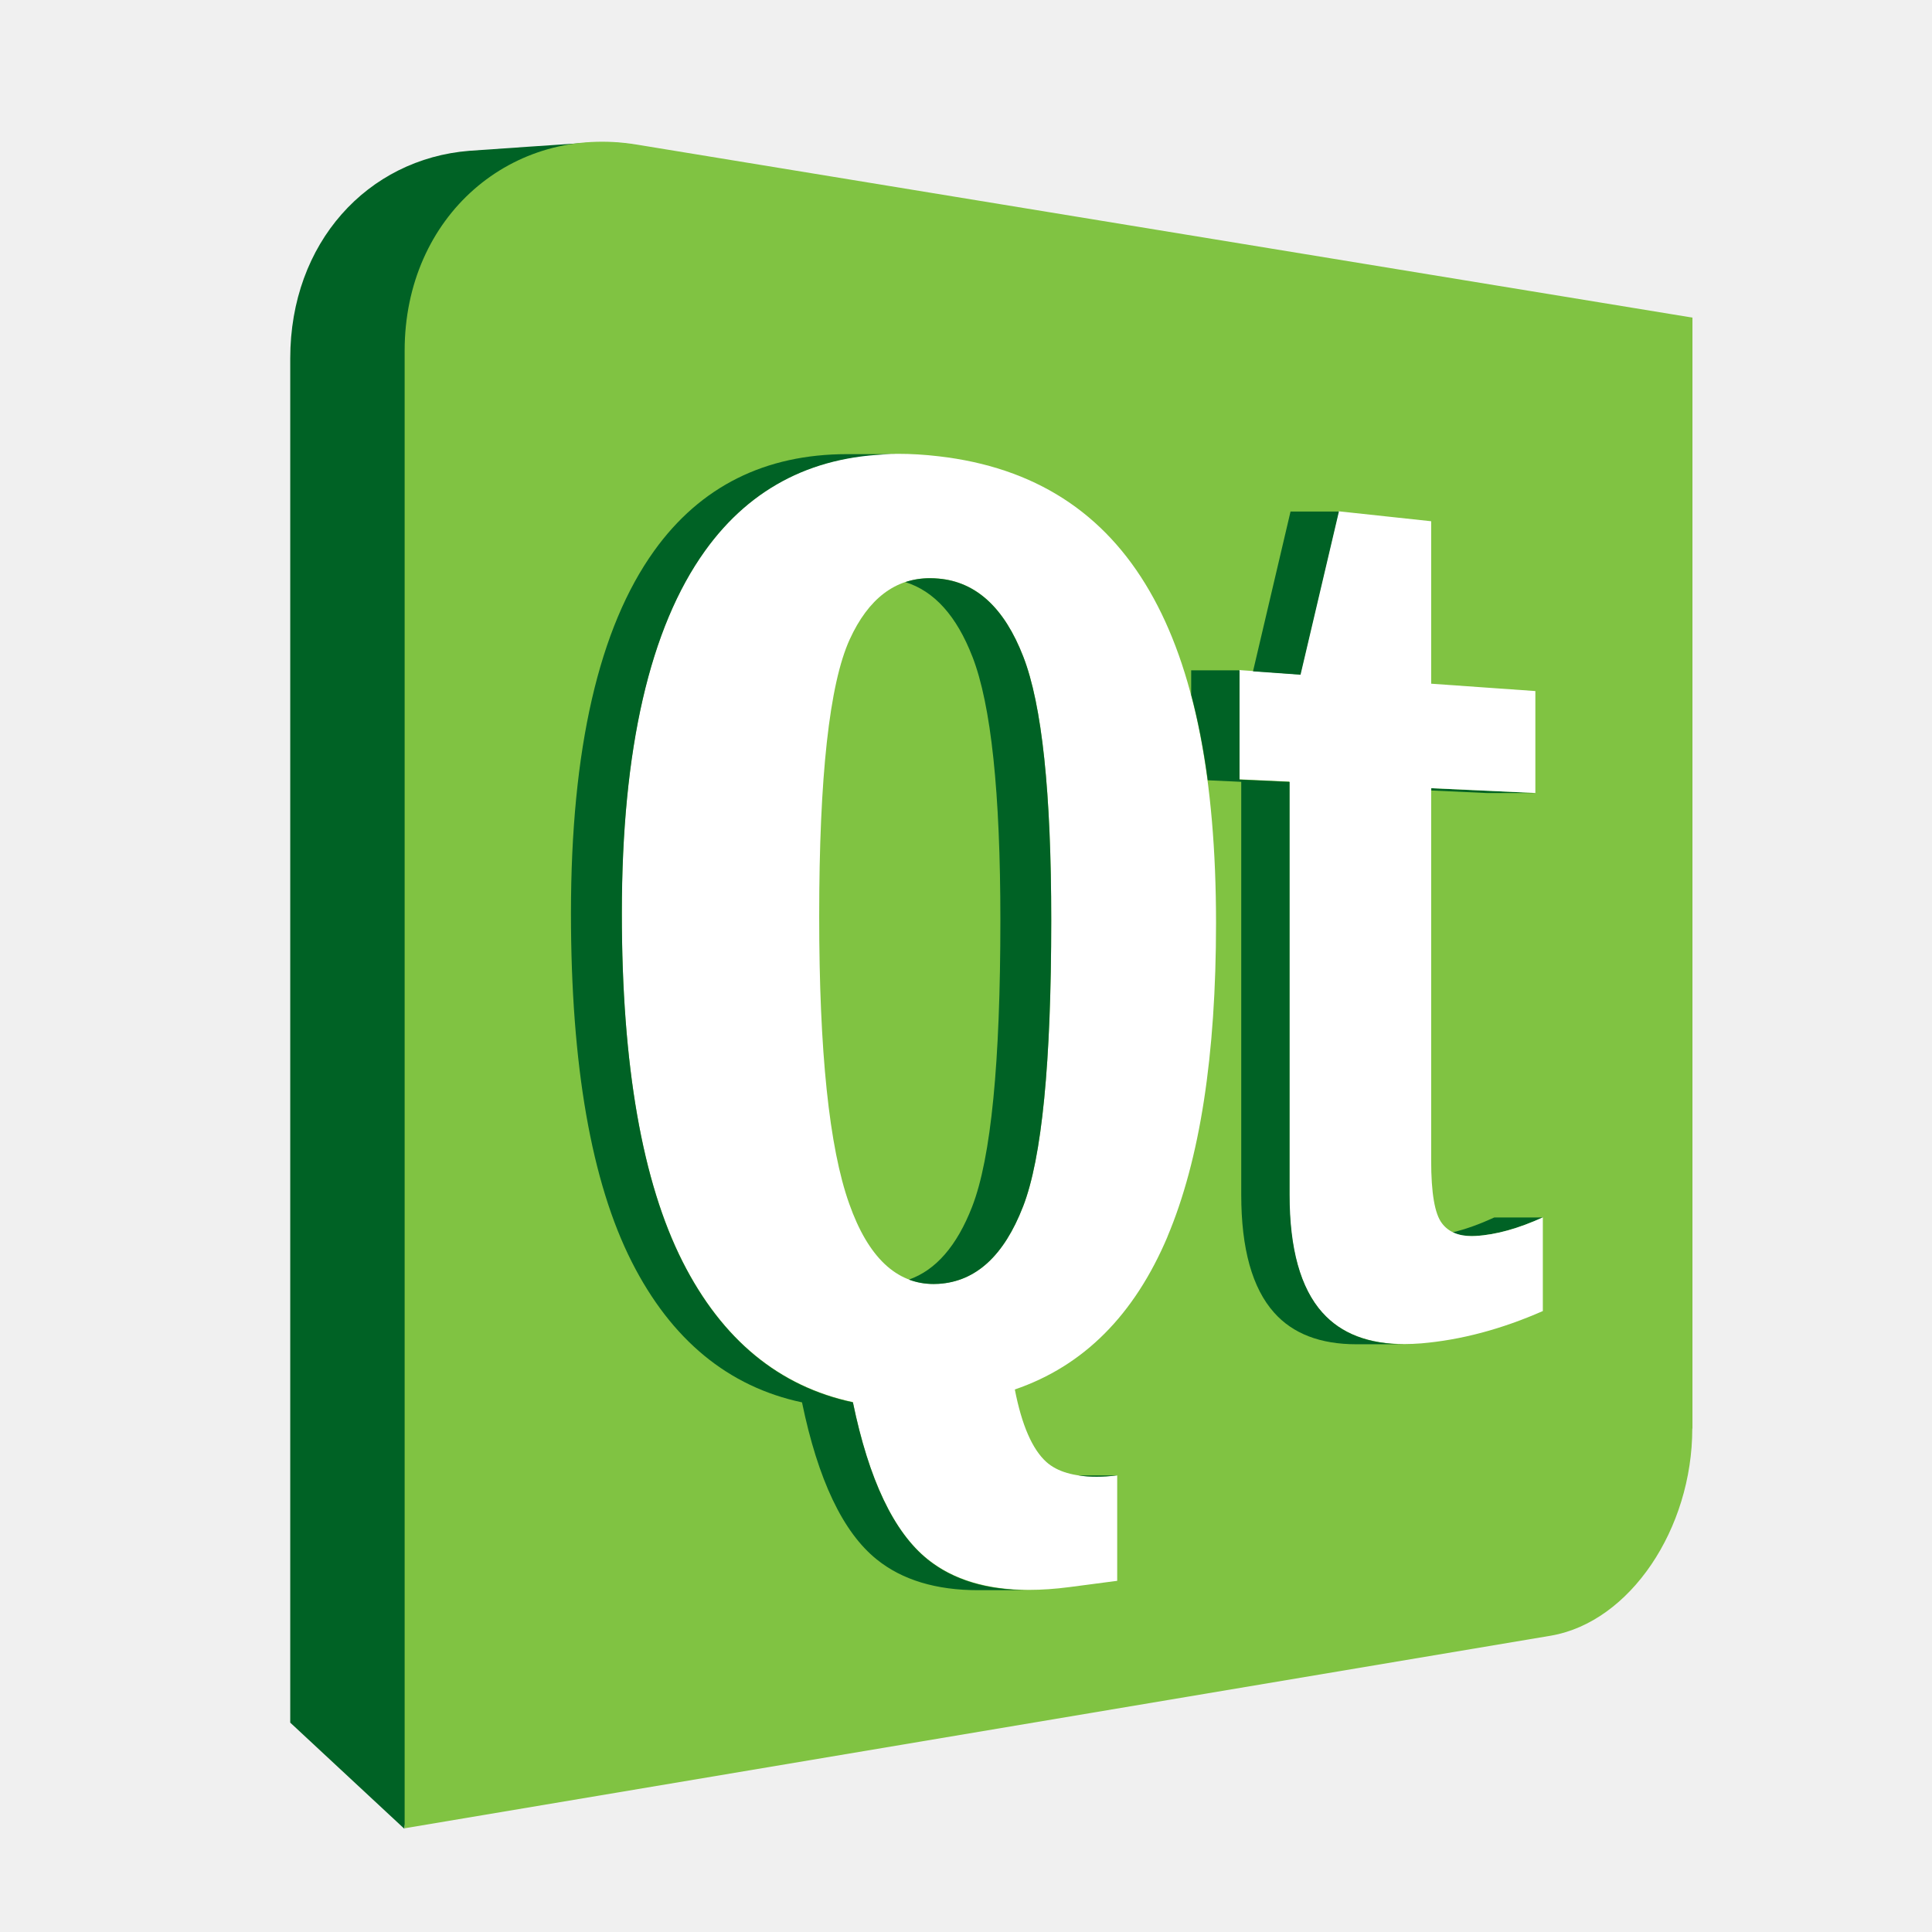
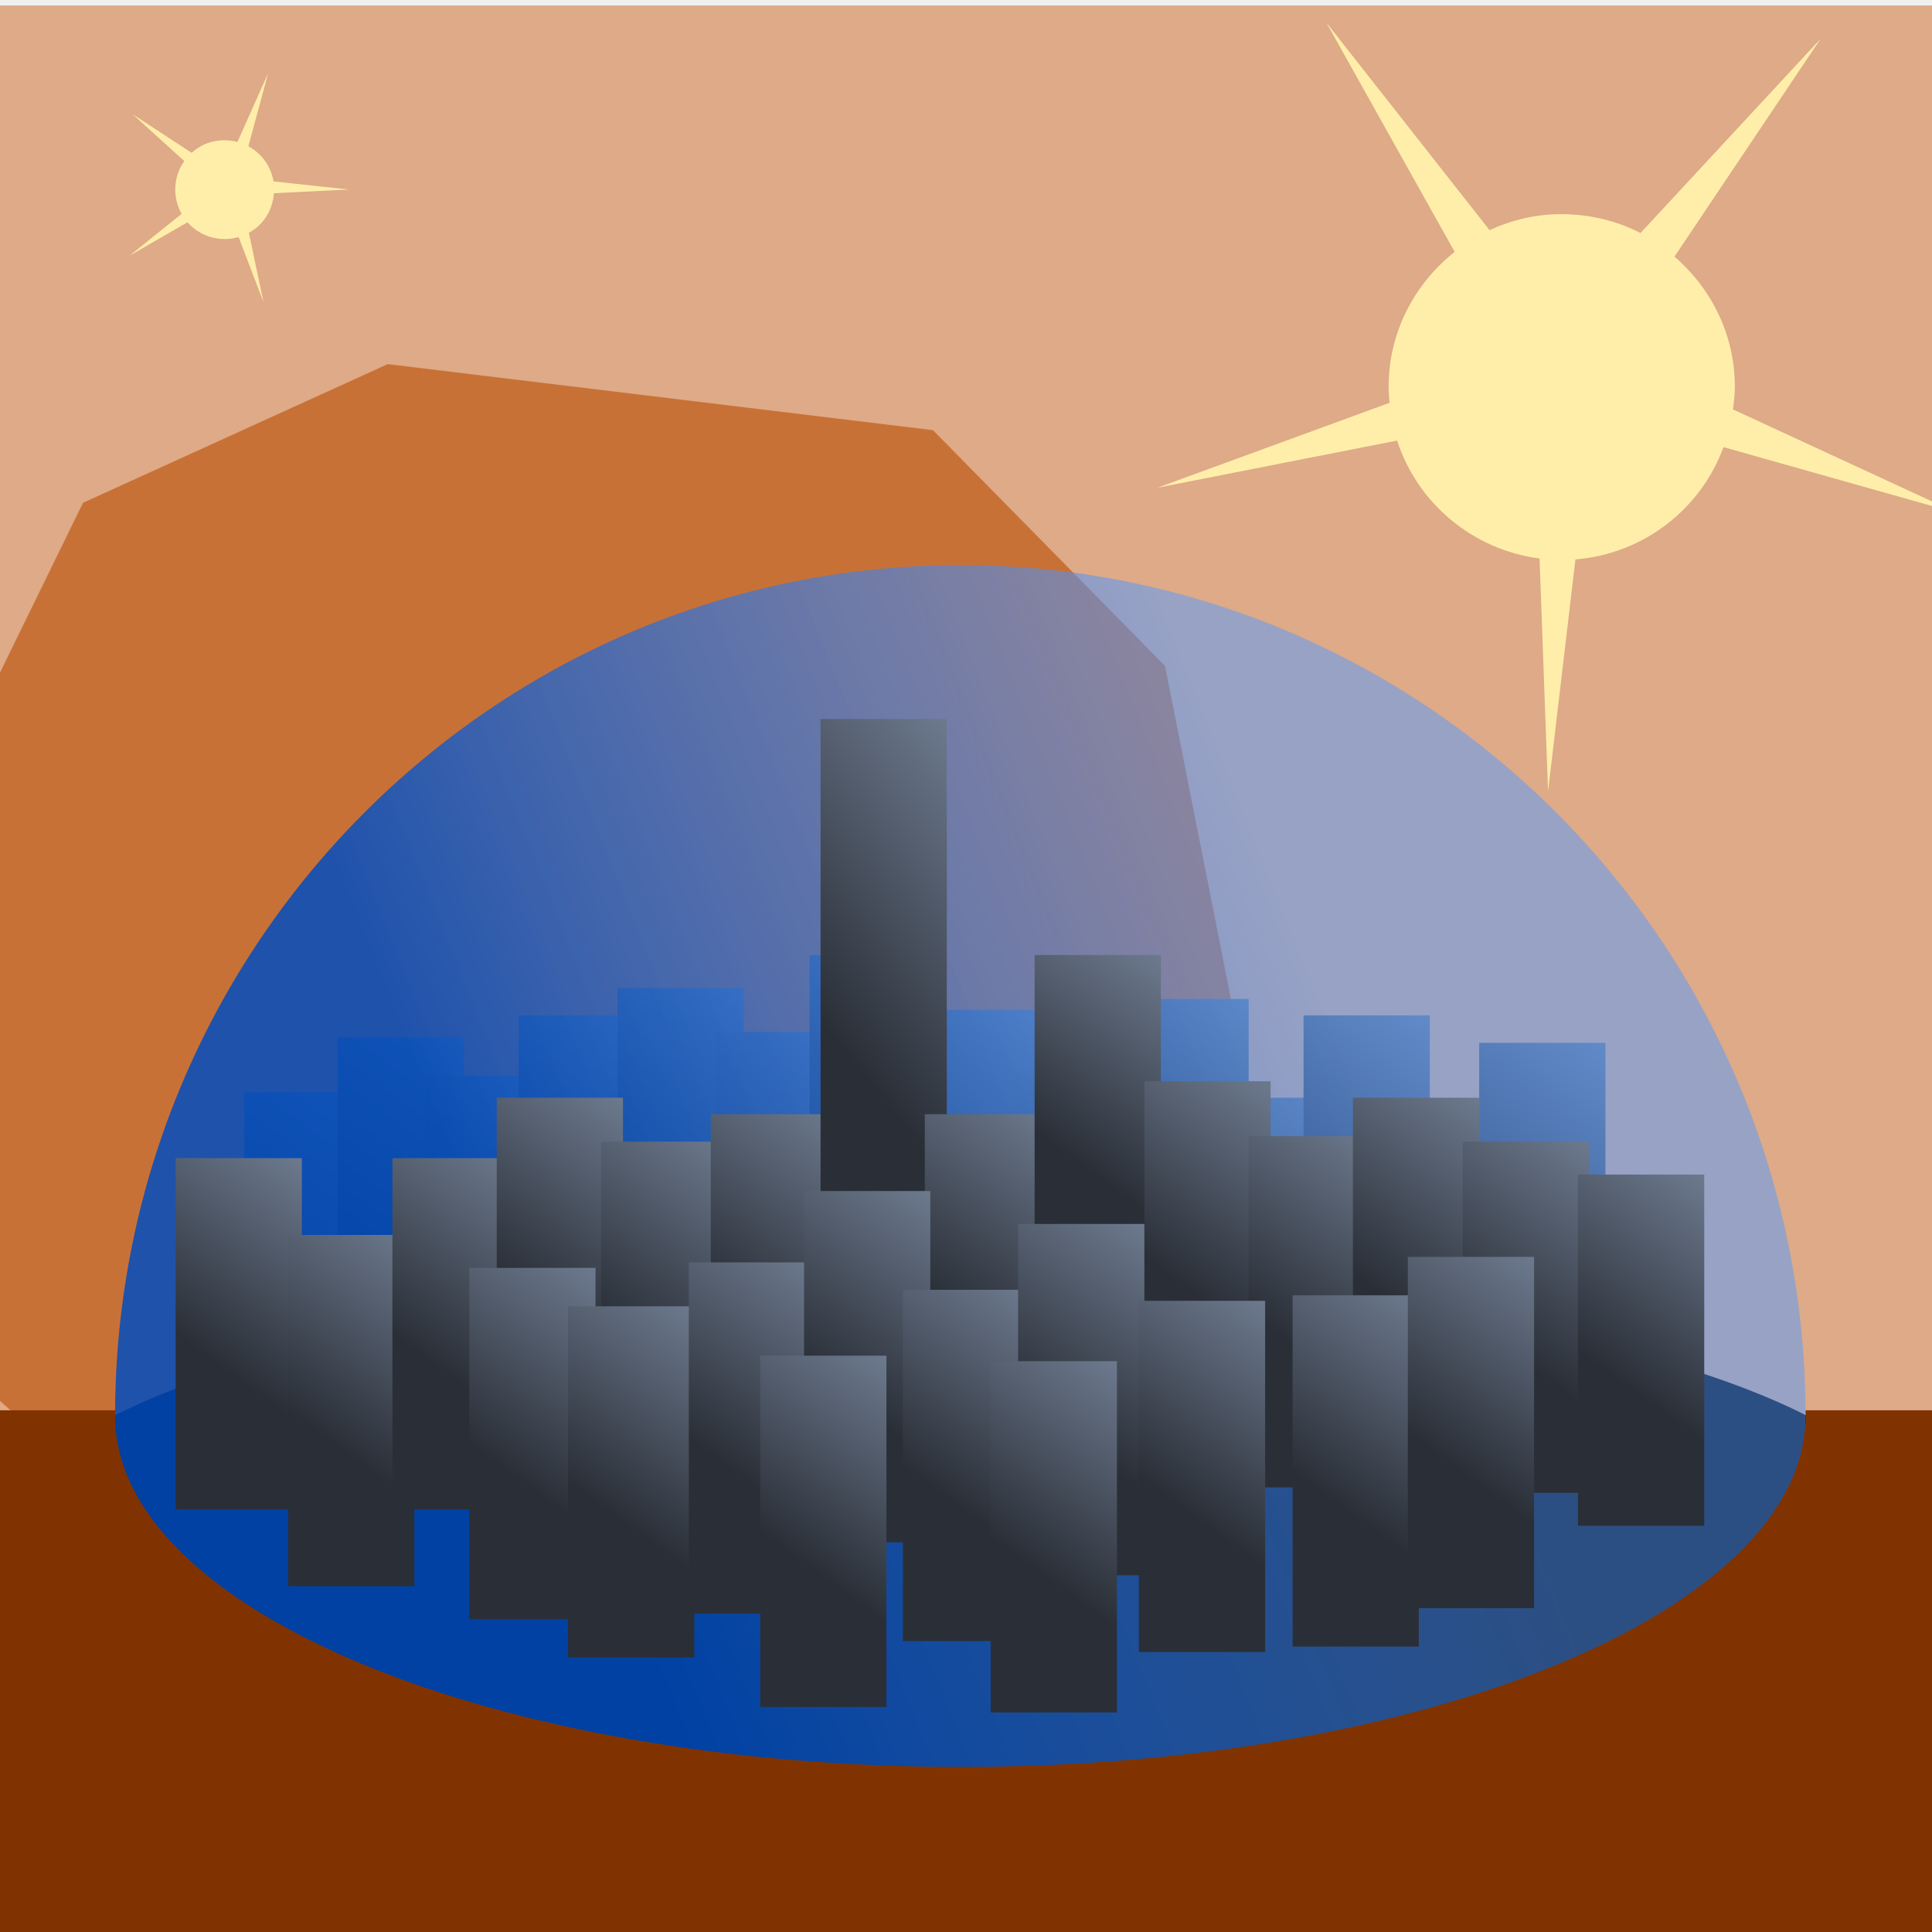
- <svg xmlns="http://www.w3.org/2000/svg" height="44px" version="1.1" viewBox="0 0 44 44" width="44px" x="0px" y="0px" id="svg2">
-   <defs id="defs16">
-     </defs>
-   <g transform="matrix(0.1830878,0,0,0.1830878,6.610095,3.23852)" id="g3">
-     <path d="M 43.09,0.359 C 40.94,0.004 38.84,-0.082 36.81,0.078 31.968,0.395 27.123,0.736 22.28,1.07 9.62,2.082 0,12.5 0,26.89 l 0,169.7 14.19,13.2 28.87,-209.42 0.03,-0.011 z" style="fill:#006225" id="path5" />
-     <path d="m 174.4,160 c 0,12.5 -7.75,24.07 -17.57,25.77 L 14.23,209.73 V 25.93 C 14.23,9.21 27.57,-2.27 43.12,0.3 l 131.3,21.52 v 138.2 z" style="fill:#80c342" id="path7" />
-     <path d="m 154.9,80.96 -12.96,-0.598 0,0.278 6.945,0.32 6.016,0 z" style="fill:#006225" id="path11" />
-     <path d="m 144.6,135.6 c 0.66,0.328 1.43,0.476 2.351,0.476 0.161,0 0.329,-0.004 0.497,-0.016 2.55,-0.148 5.32,-0.933 8.343,-2.308 h -6.015 c -1.821,0.832 -3.532,1.457 -5.176,1.848 z" style="fill:#006225" id="path13" />
-     <path id="path17" style="fill:#ffffff" d="m 91.15,132.4 c 2.351,-6.051 3.511,-17.91 3.511,-35.62 0,-15.89 -1.148,-26.82 -3.484,-32.81 -2.336,-6.027 -5.832,-9.281 -10.52,-9.691 -0.359,-0.031 -0.714,-0.051 -1.058,-0.051 -4.34,0 -7.68,2.535 -10.01,7.625 -2.52,5.543 -3.793,17.04 -3.793,34.44 0,16.82 1.238,28.75 3.734,35.75 2.356,6.672 5.879,9.976 10.5,9.976 0.207,0 0.41,-0.008 0.621,-0.019 4.633,-0.293 8.121,-3.496 10.49,-9.602 m 17.98,3.75 c -4.117,9.707 -10.39,16.06 -18.99,19 0.867,4.449 2.176,7.441 3.922,9.019 1.351,1.211 3.433,1.821 6.222,1.821 0.805,0 1.668,-0.055 2.59,-0.157 v 13.12 l -5.961,0.782 c -1.758,0.23 -3.426,0.343 -5.004,0.343 -5.218,0 -9.445,-1.265 -12.62,-3.824 -4.207,-3.379 -7.308,-9.894 -9.297,-19.54 -9.136,-1.945 -16.26,-7.754 -21.19,-17.5 -5.004,-9.902 -7.551,-24.39 -7.551,-43.34 0,-20.43 3.484,-35.51 10.34,-45.07 5.789,-8.07 13.86,-12.04 24.02,-12.04 1.629,0 3.309,0.102 5.043,0.305 11.95,1.375 20.62,7.016 26.26,16.79 5.535,9.562 8.254,23.27 8.254,41.26 0,16.48 -2,29.45 -6.043,39.02 z M 130.4,45.91 l 11.52,1.238 0,20.21 12.96,0.914 0,12.68 -12.96,-0.598 0,46.33 c 0,4.032 0.445,6.625 1.34,7.789 0.8,1.067 2.046,1.594 3.71,1.594 0.161,0 0.329,-0.004 0.497,-0.016 2.55,-0.148 5.32,-0.933 8.343,-2.308 v 11.65 c -5.136,2.258 -10.18,3.598 -15.12,4.02 -0.718,0.055 -1.41,0.086 -2.078,0.086 -4.48,0 -7.906,-1.301 -10.25,-3.934 -2.73,-3.051 -4.09,-7.949 -4.09,-14.67 V 79.535 L 118.046,79.25 V 65.66 l 7.586,0.547 4.773,-20.3 z" />
-     <path d="m 100.3,166 c 0.809,0 1.672,-0.055 2.59,-0.157 H 98.054 C 98.73,165.949 99.507,166 100.3,166 z" style="fill:#006225" id="path19" />
-     <path id="path21" style="fill:#006225" d="m 84.85,63.98 c 2.336,5.997 3.484,16.92 3.484,32.81 0,17.7 -1.16,29.57 -3.512,35.62 -1.894,4.879 -4.527,7.902 -7.863,9.07 0.965,0.368 1.992,0.551 3.078,0.551 0.207,0 0.41,-0.008 0.621,-0.019 4.633,-0.293 8.121,-3.496 10.49,-9.602 2.351,-6.051 3.511,-17.91 3.511,-35.62 0,-15.89 -1.148,-26.82 -3.484,-32.81 -2.336,-6.027 -5.832,-9.281 -10.52,-9.691 -0.359,-0.031 -0.714,-0.051 -1.058,-0.051 -1.09,0 -2.117,0.16 -3.082,0.481 h -0.004 c 3.601,1.121 6.379,4.215 8.336,9.261 z m -2.344,114.3 c -0.113,-0.05 -0.227,-0.105 -0.336,-0.16 -0.012,-0.004 -0.023,-0.012 -0.035,-0.015 -0.102,-0.051 -0.207,-0.106 -0.309,-0.157 -0.019,-0.011 -0.039,-0.019 -0.058,-0.031 -0.09,-0.051 -0.184,-0.098 -0.278,-0.148 -0.027,-0.016 -0.054,-0.036 -0.086,-0.051 -0.082,-0.043 -0.164,-0.09 -0.242,-0.137 -0.039,-0.023 -0.078,-0.047 -0.113,-0.07 -0.07,-0.039 -0.145,-0.082 -0.215,-0.125 -0.047,-0.031 -0.094,-0.059 -0.14,-0.09 -0.059,-0.039 -0.118,-0.074 -0.176,-0.113 -0.059,-0.039 -0.114,-0.075 -0.168,-0.114 -0.051,-0.031 -0.102,-0.066 -0.149,-0.097 -0.066,-0.047 -0.132,-0.094 -0.195,-0.137 -0.039,-0.027 -0.078,-0.055 -0.113,-0.082 -0.078,-0.055 -0.153,-0.113 -0.231,-0.172 -0.023,-0.016 -0.05,-0.035 -0.078,-0.055 -0.098,-0.078 -0.199,-0.156 -0.297,-0.234 -4.207,-3.379 -7.308,-9.894 -9.297,-19.54 -9.136,-1.945 -16.26,-7.754 -21.19,-17.5 -5.004,-9.902 -7.551,-24.39 -7.551,-43.34 0,-20.43 3.484,-35.51 10.34,-45.07 5.789,-8.07 13.86,-12.04 24.02,-12.04 h -6.351 c -10.15,0.008 -18.22,3.977 -24,12.04 -6.855,9.563 -10.34,24.64 -10.34,45.07 0,18.95 2.547,33.44 7.551,43.34 4.934,9.75 12.05,15.56 21.19,17.5 1.989,9.641 5.09,16.16 9.297,19.54 3.176,2.559 7.403,3.824 12.62,3.824 0.098,0 0.199,0 0.297,-0.004 h 5.539 c -3.406,-0.05 -6.383,-0.66 -8.906,-1.828 L 82.498,178.28 z M 128.4,145.6 c -2.73,-3.051 -4.09,-7.949 -4.09,-14.67 V 79.57 l -6.226,-0.285 v -13.59 h -6.016 v 3.035 c 0.871,3.273 1.555,6.82 2.063,10.64 l 4.164,0.192 v 51.36 c 0,6.723 1.367,11.62 4.09,14.67 2.343,2.633 5.765,3.934 10.25,3.934 h 6.015 c -4.48,0 -7.906,-1.301 -10.25,-3.934 z m 2.043,-99.66 -6.016,0 -4.668,19.88 5.911,0.422 4.773,-20.3 z" />
+ <svg xmlns="http://www.w3.org/2000/svg" xmlns:xlink="http://www.w3.org/1999/xlink" width="64px" height="64px" id="svg2985" version="1.1">
+   <defs id="defs2987">
+     <linearGradient id="linearGradient5249">
+       <stop style="stop-color:#2a2f37;stop-opacity:1;" offset="0" id="stop5251" />
+       <stop style="stop-color:#6f7c91;stop-opacity:1;" offset="1" id="stop5253" />
+     </linearGradient>
+     <linearGradient id="linearGradient5233">
+       <stop style="stop-color:#004dc1;stop-opacity:0.847;" offset="0" id="stop5235" />
+       <stop style="stop-color:#5599ff;stop-opacity:0.514;" offset="1" id="stop5237" />
+     </linearGradient>
+     <linearGradient xlink:href="#linearGradient5233" id="linearGradient5241" x1="17.267" y1="44.267" x2="43.994" y2="33.54" gradientUnits="userSpaceOnUse" />
+     <linearGradient xlink:href="#linearGradient5249" id="linearGradient5255" x1="5.818" y1="44.182" x2="10.182" y2="38.182" gradientUnits="userSpaceOnUse" />
+     <linearGradient xlink:href="#linearGradient5249-0" id="linearGradient5255-1" x1="5.818" y1="44.182" x2="10.182" y2="38.182" gradientUnits="userSpaceOnUse" />
+     <linearGradient id="linearGradient5249-0">
+       <stop style="stop-color:#2a2f37;stop-opacity:1;" offset="0" id="stop5251-8" />
+       <stop style="stop-color:#6f7c91;stop-opacity:1;" offset="1" id="stop5253-9" />
+     </linearGradient>
+     <linearGradient gradientTransform="translate(3.727273,2.545455)" y2="38.182" x2="10.182" y1="44.182" x1="5.818" gradientUnits="userSpaceOnUse" id="linearGradient5272" xlink:href="#linearGradient5249-0" />
+     <linearGradient xlink:href="#linearGradient5249-4" id="linearGradient5255-10" x1="5.818" y1="44.182" x2="10.182" y2="38.182" gradientUnits="userSpaceOnUse" />
+     <linearGradient id="linearGradient5249-4">
+       <stop style="stop-color:#2a2f37;stop-opacity:1;" offset="0" id="stop5251-4" />
+       <stop style="stop-color:#6f7c91;stop-opacity:1;" offset="1" id="stop5253-92" />
+     </linearGradient>
+     <linearGradient gradientTransform="translate(7.181818,2.1818181e-7)" y2="38.182" x2="10.182" y1="44.182" x1="5.818" gradientUnits="userSpaceOnUse" id="linearGradient5272-8" xlink:href="#linearGradient5249-4" />
+     <linearGradient xlink:href="#linearGradient5249-6" id="linearGradient5255-0" x1="5.818" y1="44.182" x2="10.182" y2="38.182" gradientUnits="userSpaceOnUse" />
+     <linearGradient id="linearGradient5249-6">
+       <stop style="stop-color:#2a2f37;stop-opacity:1;" offset="0" id="stop5251-5" />
+       <stop style="stop-color:#6f7c91;stop-opacity:1;" offset="1" id="stop5253-94" />
+     </linearGradient>
+     <linearGradient gradientTransform="translate(10.63636,-2)" y2="38.182" x2="10.182" y1="44.182" x1="5.818" gradientUnits="userSpaceOnUse" id="linearGradient5272-0" xlink:href="#linearGradient5249-6" />
+     <linearGradient xlink:href="#linearGradient5249-5" id="linearGradient5255-5" x1="5.818" y1="44.182" x2="10.182" y2="38.182" gradientUnits="userSpaceOnUse" />
+     <linearGradient id="linearGradient5249-5">
+       <stop style="stop-color:#2a2f37;stop-opacity:1;" offset="0" id="stop5251-54" />
+       <stop style="stop-color:#6f7c91;stop-opacity:1;" offset="1" id="stop5253-3" />
+     </linearGradient>
+     <linearGradient gradientTransform="translate(14.09091,-0.5454544)" y2="38.182" x2="10.182" y1="44.182" x1="5.818" gradientUnits="userSpaceOnUse" id="linearGradient5272-7" xlink:href="#linearGradient5249-5" />
+     <linearGradient xlink:href="#linearGradient5249-2" id="linearGradient5255-3" x1="5.818" y1="44.182" x2="10.182" y2="38.182" gradientUnits="userSpaceOnUse" />
+     <linearGradient id="linearGradient5249-2">
+       <stop style="stop-color:#2a2f37;stop-opacity:1;" offset="0" id="stop5251-9" />
+       <stop style="stop-color:#6f7c91;stop-opacity:1;" offset="1" id="stop5253-2" />
+     </linearGradient>
+     <linearGradient gradientTransform="translate(17.72727,-1.454545)" y2="38.182" x2="10.182" y1="44.182" x1="5.818" gradientUnits="userSpaceOnUse" id="linearGradient5272-1" xlink:href="#linearGradient5249-2" />
+     <linearGradient xlink:href="#linearGradient5249-7" id="linearGradient5255-2" x1="5.818" y1="44.182" x2="10.182" y2="38.182" gradientUnits="userSpaceOnUse" />
+     <linearGradient id="linearGradient5249-7">
+       <stop style="stop-color:#2a2f37;stop-opacity:1;" offset="0" id="stop5251-43" />
+       <stop style="stop-color:#6f7c91;stop-opacity:1;" offset="1" id="stop5253-7" />
+     </linearGradient>
+     <linearGradient gradientTransform="matrix(1,0,0,1.71875,21.36364,-42.11932)" y2="38.182" x2="10.182" y1="44.182" x1="5.818" gradientUnits="userSpaceOnUse" id="linearGradient5272-19" xlink:href="#linearGradient5249-7" />
+     <linearGradient xlink:href="#linearGradient5249-49" id="linearGradient5255-56" x1="5.818" y1="44.182" x2="10.182" y2="38.182" gradientUnits="userSpaceOnUse" />
+     <linearGradient id="linearGradient5249-49">
+       <stop style="stop-color:#2a2f37;stop-opacity:1;" offset="0" id="stop5251-2" />
+       <stop style="stop-color:#6f7c91;stop-opacity:1;" offset="1" id="stop5253-0" />
+     </linearGradient>
+     <linearGradient gradientTransform="translate(24.81818,-1.454545)" y2="38.182" x2="10.182" y1="44.182" x1="5.818" gradientUnits="userSpaceOnUse" id="linearGradient5272-6" xlink:href="#linearGradient5249-49" />
+     <linearGradient xlink:href="#linearGradient5249-1" id="linearGradient5255-53" x1="5.818" y1="44.182" x2="10.182" y2="38.182" gradientUnits="userSpaceOnUse" />
+     <linearGradient id="linearGradient5249-1">
+       <stop style="stop-color:#2a2f37;stop-opacity:1;" offset="0" id="stop5251-28" />
+       <stop style="stop-color:#6f7c91;stop-opacity:1;" offset="1" id="stop5253-1" />
+     </linearGradient>
+     <linearGradient gradientTransform="translate(28.45454,-6.727273)" y2="38.182" x2="10.182" y1="44.182" x1="5.818" gradientUnits="userSpaceOnUse" id="linearGradient5272-4" xlink:href="#linearGradient5249-1" />
+     <linearGradient xlink:href="#linearGradient5249-8" id="linearGradient5255-26" x1="5.818" y1="44.182" x2="10.182" y2="38.182" gradientUnits="userSpaceOnUse" />
+     <linearGradient id="linearGradient5249-8">
+       <stop style="stop-color:#2a2f37;stop-opacity:1;" offset="0" id="stop5251-81" />
+       <stop style="stop-color:#6f7c91;stop-opacity:1;" offset="1" id="stop5253-78" />
+     </linearGradient>
+     <linearGradient gradientTransform="translate(32.09091,-2.545454)" y2="38.182" x2="10.182" y1="44.182" x1="5.818" gradientUnits="userSpaceOnUse" id="linearGradient5272-3" xlink:href="#linearGradient5249-8" />
+     <linearGradient xlink:href="#linearGradient5249-09" id="linearGradient5255-9" x1="5.818" y1="44.182" x2="10.182" y2="38.182" gradientUnits="userSpaceOnUse" />
+     <linearGradient id="linearGradient5249-09">
+       <stop style="stop-color:#2a2f37;stop-opacity:1;" offset="0" id="stop5251-0" />
+       <stop style="stop-color:#6f7c91;stop-opacity:1;" offset="1" id="stop5253-09" />
+     </linearGradient>
+     <linearGradient gradientTransform="translate(35.54545,-0.7272725)" y2="38.182" x2="10.182" y1="44.182" x1="5.818" gradientUnits="userSpaceOnUse" id="linearGradient5272-2" xlink:href="#linearGradient5249-09" />
+     <linearGradient xlink:href="#linearGradient5249-11" id="linearGradient5255-7" x1="5.818" y1="44.182" x2="10.182" y2="38.182" gradientUnits="userSpaceOnUse" />
+     <linearGradient id="linearGradient5249-11">
+       <stop style="stop-color:#2a2f37;stop-opacity:1;" offset="0" id="stop5251-24" />
+       <stop style="stop-color:#6f7c91;stop-opacity:1;" offset="1" id="stop5253-35" />
+     </linearGradient>
+     <linearGradient gradientTransform="translate(39,-2)" y2="38.182" x2="10.182" y1="44.182" x1="5.818" gradientUnits="userSpaceOnUse" id="linearGradient5272-82" xlink:href="#linearGradient5249-11" />
+     <linearGradient xlink:href="#linearGradient5249-3" id="linearGradient5255-91" x1="5.818" y1="44.182" x2="10.182" y2="38.182" gradientUnits="userSpaceOnUse" />
+     <linearGradient id="linearGradient5249-3">
+       <stop style="stop-color:#2a2f37;stop-opacity:1;" offset="0" id="stop5251-3" />
+       <stop style="stop-color:#6f7c91;stop-opacity:1;" offset="1" id="stop5253-06" />
+     </linearGradient>
+     <linearGradient gradientTransform="translate(42.63636,-0.5454543)" y2="38.182" x2="10.182" y1="44.182" x1="5.818" gradientUnits="userSpaceOnUse" id="linearGradient5272-02" xlink:href="#linearGradient5249-3" />
+     <linearGradient xlink:href="#linearGradient5249-64" id="linearGradient5255-74" x1="5.818" y1="44.182" x2="10.182" y2="38.182" gradientUnits="userSpaceOnUse" />
+     <linearGradient id="linearGradient5249-64">
+       <stop style="stop-color:#2a2f37;stop-opacity:1;" offset="0" id="stop5251-31" />
+       <stop style="stop-color:#6f7c91;stop-opacity:1;" offset="1" id="stop5253-10" />
+     </linearGradient>
+     <linearGradient gradientTransform="translate(46.45455,0.5454547)" y2="38.182" x2="10.182" y1="44.182" x1="5.818" gradientUnits="userSpaceOnUse" id="linearGradient5272-9" xlink:href="#linearGradient5249-64" />
+     <linearGradient xlink:href="#linearGradient5249-113" id="linearGradient5255-51" x1="5.818" y1="44.182" x2="10.182" y2="38.182" gradientUnits="userSpaceOnUse" />
+     <linearGradient id="linearGradient5249-113">
+       <stop style="stop-color:#2a2f37;stop-opacity:1;" offset="0" id="stop5251-04" />
+       <stop style="stop-color:#6f7c91;stop-opacity:1;" offset="1" id="stop5253-8" />
+     </linearGradient>
+     <linearGradient gradientTransform="translate(9.727273,3.636364)" y2="38.182" x2="10.182" y1="44.182" x1="5.818" gradientUnits="userSpaceOnUse" id="linearGradient5272-92" xlink:href="#linearGradient5249-113" />
+     <linearGradient xlink:href="#linearGradient5249-22" id="linearGradient5255-4" x1="5.818" y1="44.182" x2="10.182" y2="38.182" gradientUnits="userSpaceOnUse" />
+     <linearGradient id="linearGradient5249-22">
+       <stop style="stop-color:#2a2f37;stop-opacity:1;" offset="0" id="stop5251-02" />
+       <stop style="stop-color:#6f7c91;stop-opacity:1;" offset="1" id="stop5253-89" />
+     </linearGradient>
+     <linearGradient gradientTransform="translate(13,4.909091)" y2="38.182" x2="10.182" y1="44.182" x1="5.818" gradientUnits="userSpaceOnUse" id="linearGradient5272-66" xlink:href="#linearGradient5249-22" />
+     <linearGradient xlink:href="#linearGradient5249-61" id="linearGradient5255-16" x1="5.818" y1="44.182" x2="10.182" y2="38.182" gradientUnits="userSpaceOnUse" />
+     <linearGradient id="linearGradient5249-61">
+       <stop style="stop-color:#2a2f37;stop-opacity:1;" offset="0" id="stop5251-26" />
+       <stop style="stop-color:#6f7c91;stop-opacity:1;" offset="1" id="stop5253-90" />
+     </linearGradient>
+     <linearGradient gradientTransform="translate(17,3.454546)" y2="38.182" x2="10.182" y1="44.182" x1="5.818" gradientUnits="userSpaceOnUse" id="linearGradient5272-29" xlink:href="#linearGradient5249-61" />
+     <linearGradient xlink:href="#linearGradient5249-14" id="linearGradient5255-6" x1="5.818" y1="44.182" x2="10.182" y2="38.182" gradientUnits="userSpaceOnUse" />
+     <linearGradient id="linearGradient5249-14">
+       <stop style="stop-color:#2a2f37;stop-opacity:1;" offset="0" id="stop5251-32" />
+       <stop style="stop-color:#6f7c91;stop-opacity:1;" offset="1" id="stop5253-95" />
+     </linearGradient>
+     <linearGradient gradientTransform="translate(20.81818,1.090909)" y2="38.182" x2="10.182" y1="44.182" x1="5.818" gradientUnits="userSpaceOnUse" id="linearGradient5272-5" xlink:href="#linearGradient5249-14" />
+     <linearGradient xlink:href="#linearGradient5249-51" id="linearGradient5255-8" x1="5.818" y1="44.182" x2="10.182" y2="38.182" gradientUnits="userSpaceOnUse" />
+     <linearGradient id="linearGradient5249-51">
+       <stop style="stop-color:#2a2f37;stop-opacity:1;" offset="0" id="stop5251-818" />
+       <stop style="stop-color:#6f7c91;stop-opacity:1;" offset="1" id="stop5253-6" />
+     </linearGradient>
+     <linearGradient gradientTransform="translate(24.09091,4.363637)" y2="38.182" x2="10.182" y1="44.182" x1="5.818" gradientUnits="userSpaceOnUse" id="linearGradient5272-47" xlink:href="#linearGradient5249-51" />
+     <linearGradient xlink:href="#linearGradient5249-33" id="linearGradient5255-43" x1="5.818" y1="44.182" x2="10.182" y2="38.182" gradientUnits="userSpaceOnUse" />
+     <linearGradient id="linearGradient5249-33">
+       <stop style="stop-color:#2a2f37;stop-opacity:1;" offset="0" id="stop5251-27" />
+       <stop style="stop-color:#6f7c91;stop-opacity:1;" offset="1" id="stop5253-093" />
+     </linearGradient>
+     <linearGradient gradientTransform="translate(27.90909,2.181818)" y2="38.182" x2="10.182" y1="44.182" x1="5.818" gradientUnits="userSpaceOnUse" id="linearGradient5272-99" xlink:href="#linearGradient5249-33" />
+     <linearGradient xlink:href="#linearGradient5249-57" id="linearGradient5255-69" x1="5.818" y1="44.182" x2="10.182" y2="38.182" gradientUnits="userSpaceOnUse" />
+     <linearGradient id="linearGradient5249-57">
+       <stop style="stop-color:#2a2f37;stop-opacity:1;" offset="0" id="stop5251-21" />
+       <stop style="stop-color:#6f7c91;stop-opacity:1;" offset="1" id="stop5253-75" />
+     </linearGradient>
+     <linearGradient gradientTransform="translate(31.90909,4.727273)" y2="38.182" x2="10.182" y1="44.182" x1="5.818" gradientUnits="userSpaceOnUse" id="linearGradient5272-78" xlink:href="#linearGradient5249-57" />
+     <linearGradient xlink:href="#linearGradient5249-07" id="linearGradient5255-01" x1="5.818" y1="44.182" x2="10.182" y2="38.182" gradientUnits="userSpaceOnUse" />
+     <linearGradient id="linearGradient5249-07">
+       <stop style="stop-color:#2a2f37;stop-opacity:1;" offset="0" id="stop5251-6" />
+       <stop style="stop-color:#6f7c91;stop-opacity:1;" offset="1" id="stop5253-5" />
+     </linearGradient>
+     <linearGradient gradientTransform="translate(37,4.545455)" y2="38.182" x2="10.182" y1="44.182" x1="5.818" gradientUnits="userSpaceOnUse" id="linearGradient5272-08" xlink:href="#linearGradient5249-07" />
+     <linearGradient xlink:href="#linearGradient5249-641" id="linearGradient5255-63" x1="5.818" y1="44.182" x2="10.182" y2="38.182" gradientUnits="userSpaceOnUse" />
+     <linearGradient id="linearGradient5249-641">
+       <stop style="stop-color:#2a2f37;stop-opacity:1;" offset="0" id="stop5251-59" />
+       <stop style="stop-color:#6f7c91;stop-opacity:1;" offset="1" id="stop5253-758" />
+     </linearGradient>
+     <linearGradient gradientTransform="translate(40.81818,3.272727)" y2="38.182" x2="10.182" y1="44.182" x1="5.818" gradientUnits="userSpaceOnUse" id="linearGradient5272-67" xlink:href="#linearGradient5249-641" />
+     <linearGradient xlink:href="#linearGradient5249-514" id="linearGradient5255-02" x1="5.818" y1="44.182" x2="10.182" y2="38.182" gradientUnits="userSpaceOnUse" />
+     <linearGradient id="linearGradient5249-514">
+       <stop style="stop-color:#2a2f37;stop-opacity:1;" offset="0" id="stop5251-60" />
+       <stop style="stop-color:#6f7c91;stop-opacity:1;" offset="1" id="stop5253-30" />
+     </linearGradient>
+     <linearGradient gradientTransform="translate(19.36364,6.545455)" y2="38.182" x2="10.182" y1="44.182" x1="5.818" gradientUnits="userSpaceOnUse" id="linearGradient5272-80" xlink:href="#linearGradient5249-514" />
+     <linearGradient xlink:href="#linearGradient5249-54" id="linearGradient5255-696" x1="5.818" y1="44.182" x2="10.182" y2="38.182" gradientUnits="userSpaceOnUse" />
+     <linearGradient id="linearGradient5249-54">
+       <stop style="stop-color:#2a2f37;stop-opacity:1;" offset="0" id="stop5251-1" />
+       <stop style="stop-color:#6f7c91;stop-opacity:1;" offset="1" id="stop5253-68" />
+     </linearGradient>
+     <linearGradient gradientTransform="translate(27,6.727273)" y2="38.182" x2="10.182" y1="44.182" x1="5.818" gradientUnits="userSpaceOnUse" id="linearGradient5272-294" xlink:href="#linearGradient5249-54" />
+     <linearGradient gradientTransform="translate(3.727273,2.545455)" y2="38.182" x2="10.182" y1="44.182" x1="5.818" gradientUnits="userSpaceOnUse" id="linearGradient5272-27" xlink:href="#linearGradient5249-0-5" />
+     <linearGradient id="linearGradient5249-0-5">
+       <stop style="stop-color:#2a2f37;stop-opacity:1;" offset="0" id="stop5251-8-8" />
+       <stop style="stop-color:#6f7c91;stop-opacity:1;" offset="1" id="stop5253-9-5" />
+     </linearGradient>
+     <linearGradient y2="38.182" x2="10.182" y1="44.182" x1="5.818" gradientTransform="translate(2.272727,-2.181815)" gradientUnits="userSpaceOnUse" id="linearGradient5724" xlink:href="#linearGradient5249-0-5" />
+     <linearGradient gradientTransform="translate(3.727273,2.545455)" y2="38.182" x2="10.182" y1="44.182" x1="5.818" gradientUnits="userSpaceOnUse" id="linearGradient5272-71" xlink:href="#linearGradient5249-0-7" />
+     <linearGradient id="linearGradient5249-0-7">
+       <stop style="stop-color:#2a2f37;stop-opacity:1;" offset="0" id="stop5251-8-1" />
+       <stop style="stop-color:#6f7c91;stop-opacity:1;" offset="1" id="stop5253-9-9" />
+     </linearGradient>
+     <linearGradient y2="38.182" x2="10.182" y1="44.182" x1="5.818" gradientTransform="translate(5.363636,-3.999996)" gradientUnits="userSpaceOnUse" id="linearGradient5724-1" xlink:href="#linearGradient5249-0-7" />
+     <linearGradient gradientTransform="translate(3.727273,2.545455)" y2="38.182" x2="10.182" y1="44.182" x1="5.818" gradientUnits="userSpaceOnUse" id="linearGradient5272-45" xlink:href="#linearGradient5249-0-3" />
+     <linearGradient id="linearGradient5249-0-3">
+       <stop style="stop-color:#2a2f37;stop-opacity:1;" offset="0" id="stop5251-8-4" />
+       <stop style="stop-color:#6f7c91;stop-opacity:1;" offset="1" id="stop5253-9-7" />
+     </linearGradient>
+     <linearGradient y2="38.182" x2="10.182" y1="44.182" x1="5.818" gradientTransform="translate(8.272727,-2.727269)" gradientUnits="userSpaceOnUse" id="linearGradient5724-4" xlink:href="#linearGradient5249-0-3" />
+     <linearGradient gradientTransform="translate(3.727273,2.545455)" y2="38.182" x2="10.182" y1="44.182" x1="5.818" gradientUnits="userSpaceOnUse" id="linearGradient5272-24" xlink:href="#linearGradient5249-0-6" />
+     <linearGradient id="linearGradient5249-0-6">
+       <stop style="stop-color:#2a2f37;stop-opacity:1;" offset="0" id="stop5251-8-0" />
+       <stop style="stop-color:#6f7c91;stop-opacity:1;" offset="1" id="stop5253-9-98" />
+     </linearGradient>
+     <linearGradient y2="38.182" x2="10.182" y1="44.182" x1="5.818" gradientTransform="translate(11.36364,-4.72727)" gradientUnits="userSpaceOnUse" id="linearGradient5724-16" xlink:href="#linearGradient5249-0-6" />
+     <linearGradient gradientTransform="translate(3.727273,2.545455)" y2="38.182" x2="10.182" y1="44.182" x1="5.818" gradientUnits="userSpaceOnUse" id="linearGradient5272-84" xlink:href="#linearGradient5249-0-70" />
+     <linearGradient id="linearGradient5249-0-70">
+       <stop style="stop-color:#2a2f37;stop-opacity:1;" offset="0" id="stop5251-8-5" />
+       <stop style="stop-color:#6f7c91;stop-opacity:1;" offset="1" id="stop5253-9-50" />
+     </linearGradient>
+     <linearGradient y2="38.182" x2="10.182" y1="44.182" x1="5.818" gradientTransform="translate(14.63636,-5.636361)" gradientUnits="userSpaceOnUse" id="linearGradient5724-5" xlink:href="#linearGradient5249-0-70" />
+     <linearGradient gradientTransform="translate(3.727273,2.545455)" y2="38.182" x2="10.182" y1="44.182" x1="5.818" gradientUnits="userSpaceOnUse" id="linearGradient5272-75" xlink:href="#linearGradient5249-0-4" />
+     <linearGradient id="linearGradient5249-0-4">
+       <stop style="stop-color:#2a2f37;stop-opacity:1;" offset="0" id="stop5251-8-04" />
+       <stop style="stop-color:#6f7c91;stop-opacity:1;" offset="1" id="stop5253-9-54" />
+     </linearGradient>
+     <linearGradient y2="38.182" x2="10.182" y1="44.182" x1="5.818" gradientTransform="translate(17.90909,-4.181814)" gradientUnits="userSpaceOnUse" id="linearGradient5724-46" xlink:href="#linearGradient5249-0-4" />
+     <linearGradient gradientTransform="translate(3.727273,2.545455)" y2="38.182" x2="10.182" y1="44.182" x1="5.818" gradientUnits="userSpaceOnUse" id="linearGradient5272-41" xlink:href="#linearGradient5249-0-35" />
+     <linearGradient id="linearGradient5249-0-35">
+       <stop style="stop-color:#2a2f37;stop-opacity:1;" offset="0" id="stop5251-8-9" />
+       <stop style="stop-color:#6f7c91;stop-opacity:1;" offset="1" id="stop5253-9-3" />
+     </linearGradient>
+     <linearGradient y2="38.182" x2="10.182" y1="44.182" x1="5.818" gradientTransform="translate(21,-6.72727)" gradientUnits="userSpaceOnUse" id="linearGradient5724-19" xlink:href="#linearGradient5249-0-35" />
+     <linearGradient gradientTransform="translate(3.727273,2.545455)" y2="38.182" x2="10.182" y1="44.182" x1="5.818" gradientUnits="userSpaceOnUse" id="linearGradient5272-11" xlink:href="#linearGradient5249-0-9" />
+     <linearGradient id="linearGradient5249-0-9">
+       <stop style="stop-color:#2a2f37;stop-opacity:1;" offset="0" id="stop5251-8-2" />
+       <stop style="stop-color:#6f7c91;stop-opacity:1;" offset="1" id="stop5253-9-90" />
+     </linearGradient>
+     <linearGradient y2="38.182" x2="10.182" y1="44.182" x1="5.818" gradientTransform="translate(24.45454,-4.909088)" gradientUnits="userSpaceOnUse" id="linearGradient5724-51" xlink:href="#linearGradient5249-0-9" />
+     <linearGradient gradientTransform="translate(3.727273,2.545455)" y2="38.182" x2="10.182" y1="44.182" x1="5.818" gradientUnits="userSpaceOnUse" id="linearGradient5272-12" xlink:href="#linearGradient5249-0-47" />
+     <linearGradient id="linearGradient5249-0-47">
+       <stop style="stop-color:#2a2f37;stop-opacity:1;" offset="0" id="stop5251-8-89" />
+       <stop style="stop-color:#6f7c91;stop-opacity:1;" offset="1" id="stop5253-9-0" />
+     </linearGradient>
+     <linearGradient y2="38.182" x2="10.182" y1="44.182" x1="5.818" gradientTransform="translate(27.72727,-2.909088)" gradientUnits="userSpaceOnUse" id="linearGradient5724-9" xlink:href="#linearGradient5249-0-47" />
+     <linearGradient gradientTransform="translate(3.727273,2.545455)" y2="38.182" x2="10.182" y1="44.182" x1="5.818" gradientUnits="userSpaceOnUse" id="linearGradient5272-52" xlink:href="#linearGradient5249-0-72" />
+     <linearGradient id="linearGradient5249-0-72">
+       <stop style="stop-color:#2a2f37;stop-opacity:1;" offset="0" id="stop5251-8-46" />
+       <stop style="stop-color:#6f7c91;stop-opacity:1;" offset="1" id="stop5253-9-08" />
+     </linearGradient>
+     <linearGradient y2="38.182" x2="10.182" y1="44.182" x1="5.818" gradientTransform="translate(31.36364,-5.272723)" gradientUnits="userSpaceOnUse" id="linearGradient5724-93" xlink:href="#linearGradient5249-0-72" />
+     <linearGradient gradientTransform="translate(3.727273,2.545455)" y2="38.182" x2="10.182" y1="44.182" x1="5.818" gradientUnits="userSpaceOnUse" id="linearGradient5272-34" xlink:href="#linearGradient5249-0-34" />
+     <linearGradient id="linearGradient5249-0-34">
+       <stop style="stop-color:#2a2f37;stop-opacity:1;" offset="0" id="stop5251-8-92" />
+       <stop style="stop-color:#6f7c91;stop-opacity:1;" offset="1" id="stop5253-9-2" />
+     </linearGradient>
+     <linearGradient y2="38.182" x2="10.182" y1="44.182" x1="5.818" gradientTransform="translate(34.45455,-1.999996)" gradientUnits="userSpaceOnUse" id="linearGradient5724-512" xlink:href="#linearGradient5249-0-34" />
+     <linearGradient gradientTransform="translate(3.727273,2.545455)" y2="38.182" x2="10.182" y1="44.182" x1="5.818" gradientUnits="userSpaceOnUse" id="linearGradient5272-417" xlink:href="#linearGradient5249-0-68" />
+     <linearGradient id="linearGradient5249-0-68">
+       <stop style="stop-color:#2a2f37;stop-opacity:1;" offset="0" id="stop5251-8-99" />
+       <stop style="stop-color:#6f7c91;stop-opacity:1;" offset="1" id="stop5253-9-72" />
+     </linearGradient>
+     <linearGradient y2="38.182" x2="10.182" y1="44.182" x1="5.818" gradientTransform="translate(37.36364,-4.72727)" gradientUnits="userSpaceOnUse" id="linearGradient5724-7" xlink:href="#linearGradient5249-0-68" />
+     <linearGradient gradientTransform="translate(3.727273,2.545455)" y2="38.182" x2="10.182" y1="44.182" x1="5.818" gradientUnits="userSpaceOnUse" id="linearGradient5272-785" xlink:href="#linearGradient5249-0-78" />
+     <linearGradient id="linearGradient5249-0-78">
+       <stop style="stop-color:#2a2f37;stop-opacity:1;" offset="0" id="stop5251-8-14" />
+       <stop style="stop-color:#6f7c91;stop-opacity:1;" offset="1" id="stop5253-9-00" />
+     </linearGradient>
+     <linearGradient y2="38.182" x2="10.182" y1="44.182" x1="5.818" gradientTransform="translate(40.27273,-1.636361)" gradientUnits="userSpaceOnUse" id="linearGradient5724-90" xlink:href="#linearGradient5249-0-78" />
+     <linearGradient gradientTransform="translate(3.727273,2.545455)" y2="38.182" x2="10.182" y1="44.182" x1="5.818" gradientUnits="userSpaceOnUse" id="linearGradient5272-710" xlink:href="#linearGradient5249-0-1" />
+     <linearGradient id="linearGradient5249-0-1">
+       <stop style="stop-color:#2a2f37;stop-opacity:1;" offset="0" id="stop5251-8-998" />
+       <stop style="stop-color:#6f7c91;stop-opacity:1;" offset="1" id="stop5253-9-8" />
+     </linearGradient>
+     <linearGradient y2="38.182" x2="10.182" y1="44.182" x1="5.818" gradientTransform="translate(43.18182,-3.818179)" gradientUnits="userSpaceOnUse" id="linearGradient5724-2" xlink:href="#linearGradient5249-0-1" />
+   </defs>
+   <g id="layer1">
+     <rect style="fill:#deaa87;fill-opacity:1;stroke:#000000;stroke-width:0;stroke-miterlimit:4;stroke-opacity:1;stroke-dasharray:none" id="rect5966" width="64.364" height="57.455" x="0" y="0.182" />
+     <path style="fill:#c87137;fill-opacity:1;stroke:#000000;stroke-width:0;stroke-miterlimit:4;stroke-opacity:1;stroke-dasharray:none" d="M 12.844 12.062 L 2.75 16.656 L 0 22.281 L 0 46.406 L 9.719 55.156 L 20.688 57.156 L 36.656 48.719 L 42 39.281 L 38.594 22.062 L 30.906 14.25 L 12.844 12.062 z " id="path5968" />
+     <path style="fill:#000000;fill-opacity:1;stroke:#000000;stroke-width:0;stroke-miterlimit:4;stroke-opacity:1;stroke-dasharray:none" id="path5964" d="m 63.818,55.182 a 31.636,8.455 0 1 1 -63.273,0 31.636,8.455 0 1 1 63.273,0 z" transform="translate(-0.3636364,-4.363636)" />
+     <rect style="fill:url(#linearGradient5724);fill-opacity:1;stroke:#000000;stroke-width:0;stroke-miterlimit:4;stroke-opacity:1;stroke-dasharray:none" id="rect5247-2-0" width="4.182" height="11.636" x="8.091" y="36.182" />
+     <rect style="fill:url(#linearGradient5724-1);fill-opacity:1;stroke:#000000;stroke-width:0;stroke-miterlimit:4;stroke-opacity:1;stroke-dasharray:none" id="rect5247-2-07" width="4.182" height="11.636" x="11.182" y="34.364" />
+     <rect style="fill:url(#linearGradient5724-4);fill-opacity:1;stroke:#000000;stroke-width:0;stroke-miterlimit:4;stroke-opacity:1;stroke-dasharray:none" id="rect5247-2-1" width="4.182" height="11.636" x="14.091" y="35.636" />
+     <rect style="fill:url(#linearGradient5724-16);fill-opacity:1;stroke:#000000;stroke-width:0;stroke-miterlimit:4;stroke-opacity:1;stroke-dasharray:none" id="rect5247-2-13" width="4.182" height="11.636" x="17.182" y="33.636" />
+     <rect style="fill:url(#linearGradient5724-5);fill-opacity:1;stroke:#000000;stroke-width:0;stroke-miterlimit:4;stroke-opacity:1;stroke-dasharray:none" id="rect5247-2-10" width="4.182" height="11.636" x="20.455" y="32.727" />
+     <rect style="fill:url(#linearGradient5724-46);fill-opacity:1;stroke:#000000;stroke-width:0;stroke-miterlimit:4;stroke-opacity:1;stroke-dasharray:none" id="rect5247-2-6" width="4.182" height="11.636" x="23.727" y="34.182" />
+     <rect style="fill:url(#linearGradient5724-19);fill-opacity:1;stroke:#000000;stroke-width:0;stroke-miterlimit:4;stroke-opacity:1;stroke-dasharray:none" id="rect5247-2-3" width="4.182" height="11.636" x="26.818" y="31.636" />
+     <rect style="fill:url(#linearGradient5724-51);fill-opacity:1;stroke:#000000;stroke-width:0;stroke-miterlimit:4;stroke-opacity:1;stroke-dasharray:none" id="rect5247-2-9" width="4.182" height="11.636" x="30.273" y="33.455" />
+     <rect style="fill:url(#linearGradient5724-9);fill-opacity:1;stroke:#000000;stroke-width:0;stroke-miterlimit:4;stroke-opacity:1;stroke-dasharray:none" id="rect5247-2-106" width="4.182" height="11.636" x="33.545" y="35.455" />
+     <rect style="fill:url(#linearGradient5724-93);fill-opacity:1;stroke:#000000;stroke-width:0;stroke-miterlimit:4;stroke-opacity:1;stroke-dasharray:none" id="rect5247-2-39" width="4.182" height="11.636" x="37.182" y="33.091" />
+     <rect style="fill:url(#linearGradient5724-512);fill-opacity:1;stroke:#000000;stroke-width:0;stroke-miterlimit:4;stroke-opacity:1;stroke-dasharray:none" id="rect5247-2-8" width="4.182" height="11.636" x="40.273" y="36.364" />
+     <rect style="fill:url(#linearGradient5724-7);fill-opacity:1;stroke:#000000;stroke-width:0;stroke-miterlimit:4;stroke-opacity:1;stroke-dasharray:none" id="rect5247-2-2" width="4.182" height="11.636" x="43.182" y="33.636" />
+     <rect style="fill:url(#linearGradient5724-90);fill-opacity:1;stroke:#000000;stroke-width:0;stroke-miterlimit:4;stroke-opacity:1;stroke-dasharray:none" id="rect5247-2-98" width="4.182" height="11.636" x="46.091" y="36.727" />
+     <rect style="fill:url(#linearGradient5724-2);fill-opacity:1;stroke:#000000;stroke-width:0;stroke-miterlimit:4;stroke-opacity:1;stroke-dasharray:none" id="rect5247-2-67" width="4.182" height="11.636" x="49" y="34.545" />
+     <path style="fill:url(#linearGradient5241);fill-opacity:1;stroke:#000000;stroke-width:0;stroke-miterlimit:4;stroke-opacity:1;stroke-dasharray:none" d="M 31.812 18.719 C 16.349 18.719 3.812 31.342 3.812 46.906 C 3.812 52.854 5.656 58.359 8.781 62.906 L 54.844 62.906 C 57.969 58.359 59.812 52.854 59.812 46.906 C 59.812 31.342 47.276 18.719 31.812 18.719 z " id="path2997-1" />
+     <path style="fill:#803300;fill-opacity:1;stroke:#000000;stroke-width:0;stroke-miterlimit:4;stroke-opacity:1;stroke-dasharray:none" d="M 0 46.719 L 0 64.375 L 64.188 64.375 L 64.188 46.719 L 59.812 46.719 C 59.815 46.782 59.812 46.843 59.812 46.906 C 59.812 53.333 47.276 58.531 31.812 58.531 C 16.349 58.531 3.812 53.333 3.812 46.906 C 3.812 46.843 3.81 46.782 3.812 46.719 L 0 46.719 z " id="rect2993" />
+     <rect style="fill:url(#linearGradient5255);fill-opacity:1;stroke:#000000;stroke-width:0;stroke-miterlimit:4;stroke-opacity:1;stroke-dasharray:none" id="rect5247" width="4.182" height="11.636" x="5.818" y="38.364" />
+     <rect style="fill:url(#linearGradient5272);fill-opacity:1;stroke:#000000;stroke-width:0;stroke-miterlimit:4;stroke-opacity:1;stroke-dasharray:none" id="rect5247-2" width="4.182" height="11.636" x="9.545" y="40.909" />
+     <rect style="fill:url(#linearGradient5272-8);fill-opacity:1;stroke:#000000;stroke-width:0;stroke-miterlimit:4;stroke-opacity:1;stroke-dasharray:none" id="rect5247-4" width="4.182" height="11.636" x="13" y="38.364" />
+     <rect style="fill:url(#linearGradient5272-0);fill-opacity:1;stroke:#000000;stroke-width:0;stroke-miterlimit:4;stroke-opacity:1;stroke-dasharray:none" id="rect5247-9" width="4.182" height="11.636" x="16.455" y="36.364" />
+     <rect style="fill:url(#linearGradient5272-7);fill-opacity:1;stroke:#000000;stroke-width:0;stroke-miterlimit:4;stroke-opacity:1;stroke-dasharray:none" id="rect5247-40" width="4.182" height="11.636" x="19.909" y="37.818" />
+     <rect style="fill:url(#linearGradient5272-1);fill-opacity:1;stroke:#000000;stroke-width:0;stroke-miterlimit:4;stroke-opacity:1;stroke-dasharray:none" id="rect5247-8" width="4.182" height="11.636" x="23.545" y="36.909" />
+     <rect style="fill:url(#linearGradient5272-19);fill-opacity:1;stroke:#000000;stroke-width:0;stroke-miterlimit:4;stroke-opacity:1;stroke-dasharray:none" id="rect5247-99" width="4.182" height="20" x="27.182" y="23.818" />
+     <rect style="fill:url(#linearGradient5272-6);fill-opacity:1;stroke:#000000;stroke-width:0;stroke-miterlimit:4;stroke-opacity:1;stroke-dasharray:none" id="rect5247-43" width="4.182" height="11.636" x="30.636" y="36.909" />
+     <rect style="fill:url(#linearGradient5272-4);fill-opacity:1;stroke:#000000;stroke-width:0;stroke-miterlimit:4;stroke-opacity:1;stroke-dasharray:none" id="rect5247-7" width="4.182" height="11.636" x="34.273" y="31.636" />
+     <rect style="fill:url(#linearGradient5272-3);fill-opacity:1;stroke:#000000;stroke-width:0;stroke-miterlimit:4;stroke-opacity:1;stroke-dasharray:none" id="rect5247-408" width="4.182" height="11.636" x="37.909" y="35.818" />
+     <rect style="fill:url(#linearGradient5272-2);fill-opacity:1;stroke:#000000;stroke-width:0;stroke-miterlimit:4;stroke-opacity:1;stroke-dasharray:none" id="rect5247-5" width="4.182" height="11.636" x="41.364" y="37.636" />
+     <rect style="fill:url(#linearGradient5272-82);fill-opacity:1;stroke:#000000;stroke-width:0;stroke-miterlimit:4;stroke-opacity:1;stroke-dasharray:none" id="rect5247-6" width="4.182" height="11.636" x="44.818" y="36.364" />
+     <rect style="fill:url(#linearGradient5272-02);fill-opacity:1;stroke:#000000;stroke-width:0;stroke-miterlimit:4;stroke-opacity:1;stroke-dasharray:none" id="rect5247-87" width="4.182" height="11.636" x="48.455" y="37.818" />
+     <rect style="fill:url(#linearGradient5272-9);fill-opacity:1;stroke:#000000;stroke-width:0;stroke-miterlimit:4;stroke-opacity:1;stroke-dasharray:none" id="rect5247-50" width="4.182" height="11.636" x="52.273" y="38.909" />
+     <rect style="fill:url(#linearGradient5272-92);fill-opacity:1;stroke:#000000;stroke-width:0;stroke-miterlimit:4;stroke-opacity:1;stroke-dasharray:none" id="rect5247-47" width="4.182" height="11.636" x="15.545" y="42" />
+     <rect style="fill:url(#linearGradient5272-66);fill-opacity:1;stroke:#000000;stroke-width:0;stroke-miterlimit:4;stroke-opacity:1;stroke-dasharray:none" id="rect5247-46" width="4.182" height="11.636" x="18.818" y="43.273" />
+     <rect style="fill:url(#linearGradient5272-29);fill-opacity:1;stroke:#000000;stroke-width:0;stroke-miterlimit:4;stroke-opacity:1;stroke-dasharray:none" id="rect5247-75" width="4.182" height="11.636" x="22.818" y="41.818" />
+     <rect style="fill:url(#linearGradient5272-5);fill-opacity:1;stroke:#000000;stroke-width:0;stroke-miterlimit:4;stroke-opacity:1;stroke-dasharray:none" id="rect5247-1" width="4.182" height="11.636" x="26.636" y="39.455" />
+     <rect style="fill:url(#linearGradient5272-47);fill-opacity:1;stroke:#000000;stroke-width:0;stroke-miterlimit:4;stroke-opacity:1;stroke-dasharray:none" id="rect5247-29" width="4.182" height="11.636" x="29.909" y="42.727" />
+     <rect style="fill:url(#linearGradient5272-99);fill-opacity:1;stroke:#000000;stroke-width:0;stroke-miterlimit:4;stroke-opacity:1;stroke-dasharray:none" id="rect5247-3" width="4.182" height="11.636" x="33.727" y="40.545" />
+     <rect style="fill:url(#linearGradient5272-78);fill-opacity:1;stroke:#000000;stroke-width:0;stroke-miterlimit:4;stroke-opacity:1;stroke-dasharray:none" id="rect5247-98" width="4.182" height="11.636" x="37.727" y="43.091" />
+     <rect style="fill:url(#linearGradient5272-08);fill-opacity:1;stroke:#000000;stroke-width:0;stroke-miterlimit:4;stroke-opacity:1;stroke-dasharray:none" id="rect5247-60" width="4.182" height="11.636" x="42.818" y="42.909" />
+     <rect style="fill:url(#linearGradient5272-67);fill-opacity:1;stroke:#000000;stroke-width:0;stroke-miterlimit:4;stroke-opacity:1;stroke-dasharray:none" id="rect5247-26" width="4.182" height="11.636" x="46.636" y="41.636" />
+     <rect style="fill:url(#linearGradient5272-80);fill-opacity:1;stroke:#000000;stroke-width:0;stroke-miterlimit:4;stroke-opacity:1;stroke-dasharray:none" id="rect5247-13" width="4.182" height="11.636" x="25.182" y="44.909" />
+     <rect style="fill:url(#linearGradient5272-294);fill-opacity:1;stroke:#000000;stroke-width:0;stroke-miterlimit:4;stroke-opacity:1;stroke-dasharray:none" id="rect5247-41" width="4.182" height="11.636" x="32.818" y="45.091" />
+     <path style="fill:#ffeeaa;fill-opacity:1;stroke:#000000;stroke-width:0;stroke-miterlimit:4;stroke-opacity:1;stroke-dasharray:none" d="M 43.938 0.75 L 48.188 8.344 C 46.865 9.393 46 10.993 46 12.812 C 46 12.989 46.016 13.171 46.031 13.344 L 38.344 16.156 L 46.281 14.594 C 46.953 16.665 48.782 18.215 51 18.5 L 51.281 26.219 L 52.188 18.531 C 54.451 18.35 56.338 16.86 57.094 14.812 L 64.844 17 L 57.406 13.562 C 57.438 13.318 57.469 13.065 57.469 12.812 C 57.469 11.081 56.684 9.55 55.469 8.5 L 60.312 1.281 L 54.344 7.719 C 53.562 7.318 52.658 7.094 51.719 7.094 C 50.864 7.094 50.072 7.289 49.344 7.625 L 43.938 0.75 z " id="path5975" />
+     <path style="fill:#ffeeaa;fill-opacity:1;stroke:#000000;stroke-width:0;stroke-miterlimit:4;stroke-opacity:1;stroke-dasharray:none" d="M 8.881,2.43 7.865,4.703 c -0.467,-0.124 -0.982,-0.049 -1.399,0.262 -0.041,0.03 -0.08,0.065 -0.117,0.098 L 4.39,3.781 6.105,5.335 C 5.745,5.843 5.702,6.527 6.016,7.085 L 4.293,8.469 6.212,7.363 C 6.64,7.851 7.305,8.029 7.904,7.852 L 8.727,10.004 8.244,7.71 C 8.305,7.676 8.369,7.64 8.427,7.597 8.824,7.301 9.041,6.859 9.074,6.4 L 11.558,6.278 9.061,6.009 C 9.019,5.761 8.916,5.515 8.756,5.3 8.61,5.104 8.429,4.955 8.228,4.846 l 0.653,-2.416 z" id="path5975-7" />
  </g>
</svg>
